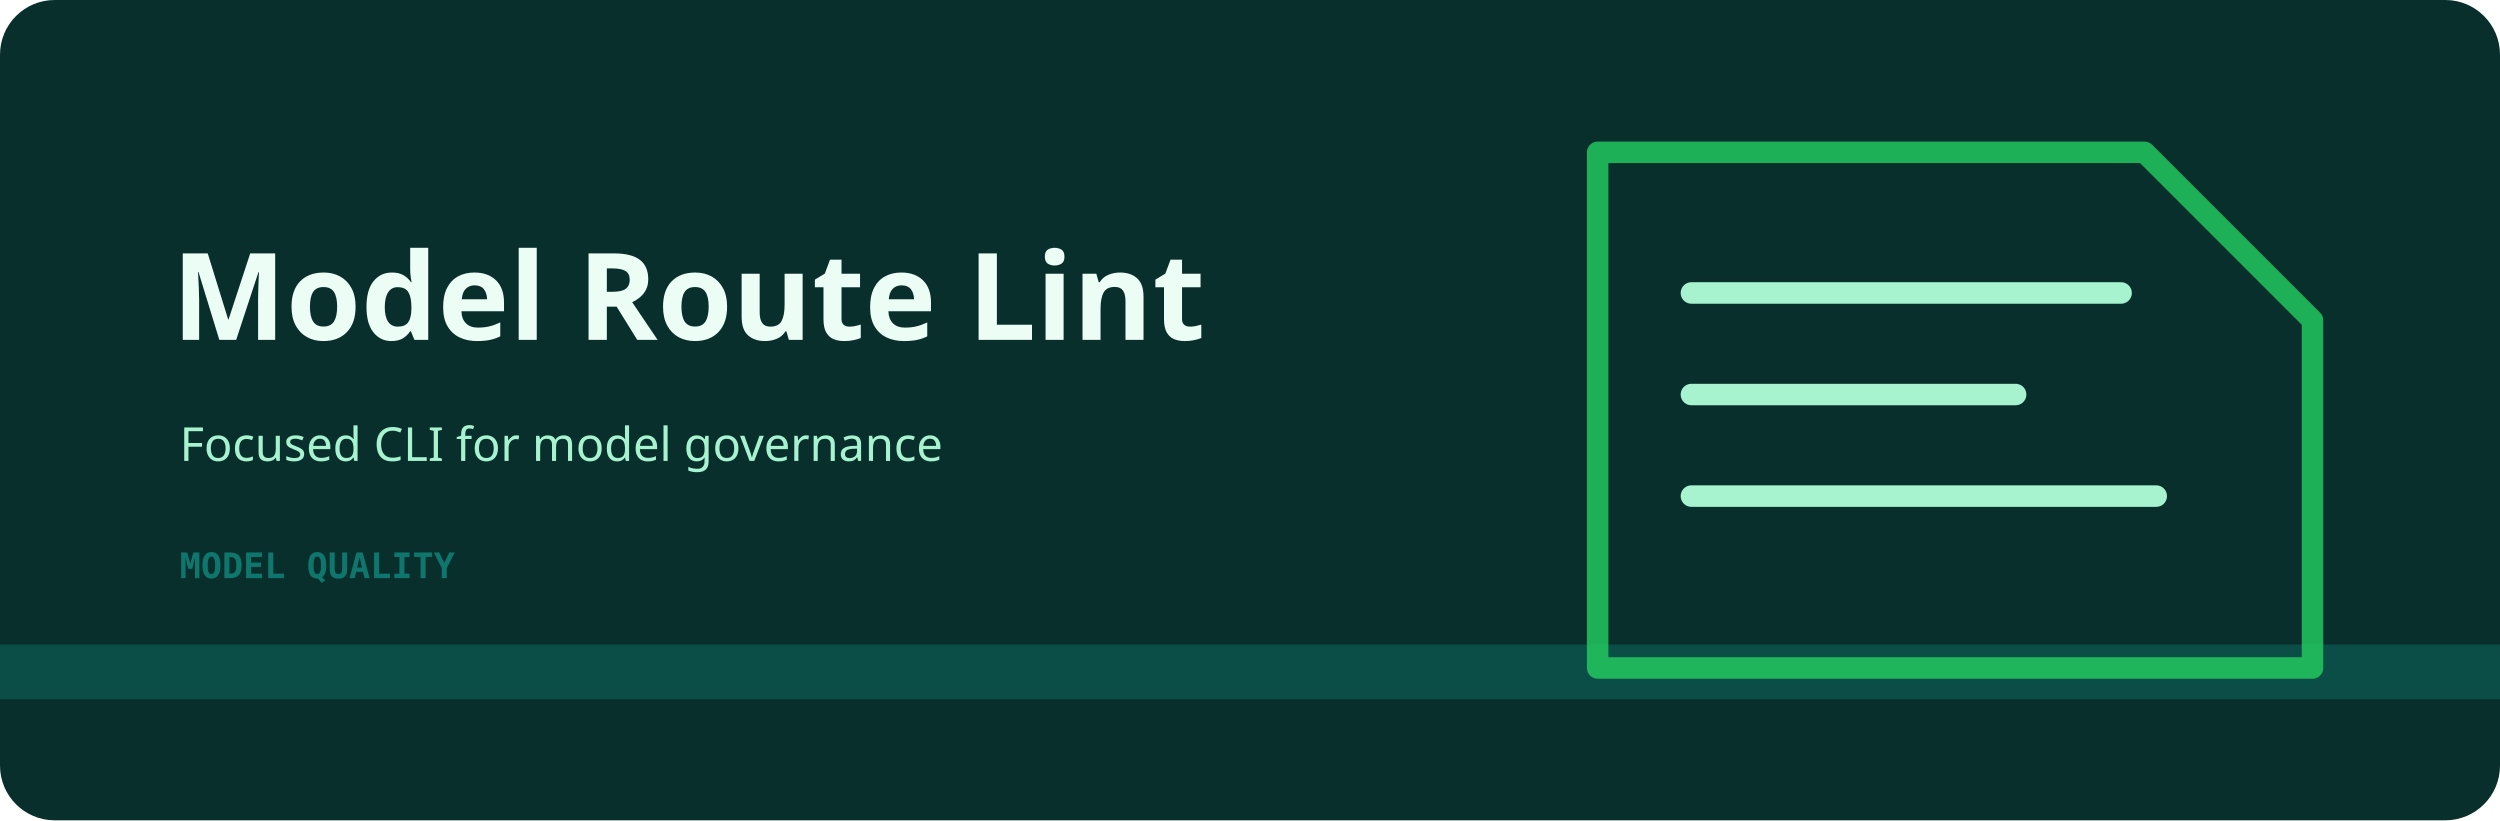
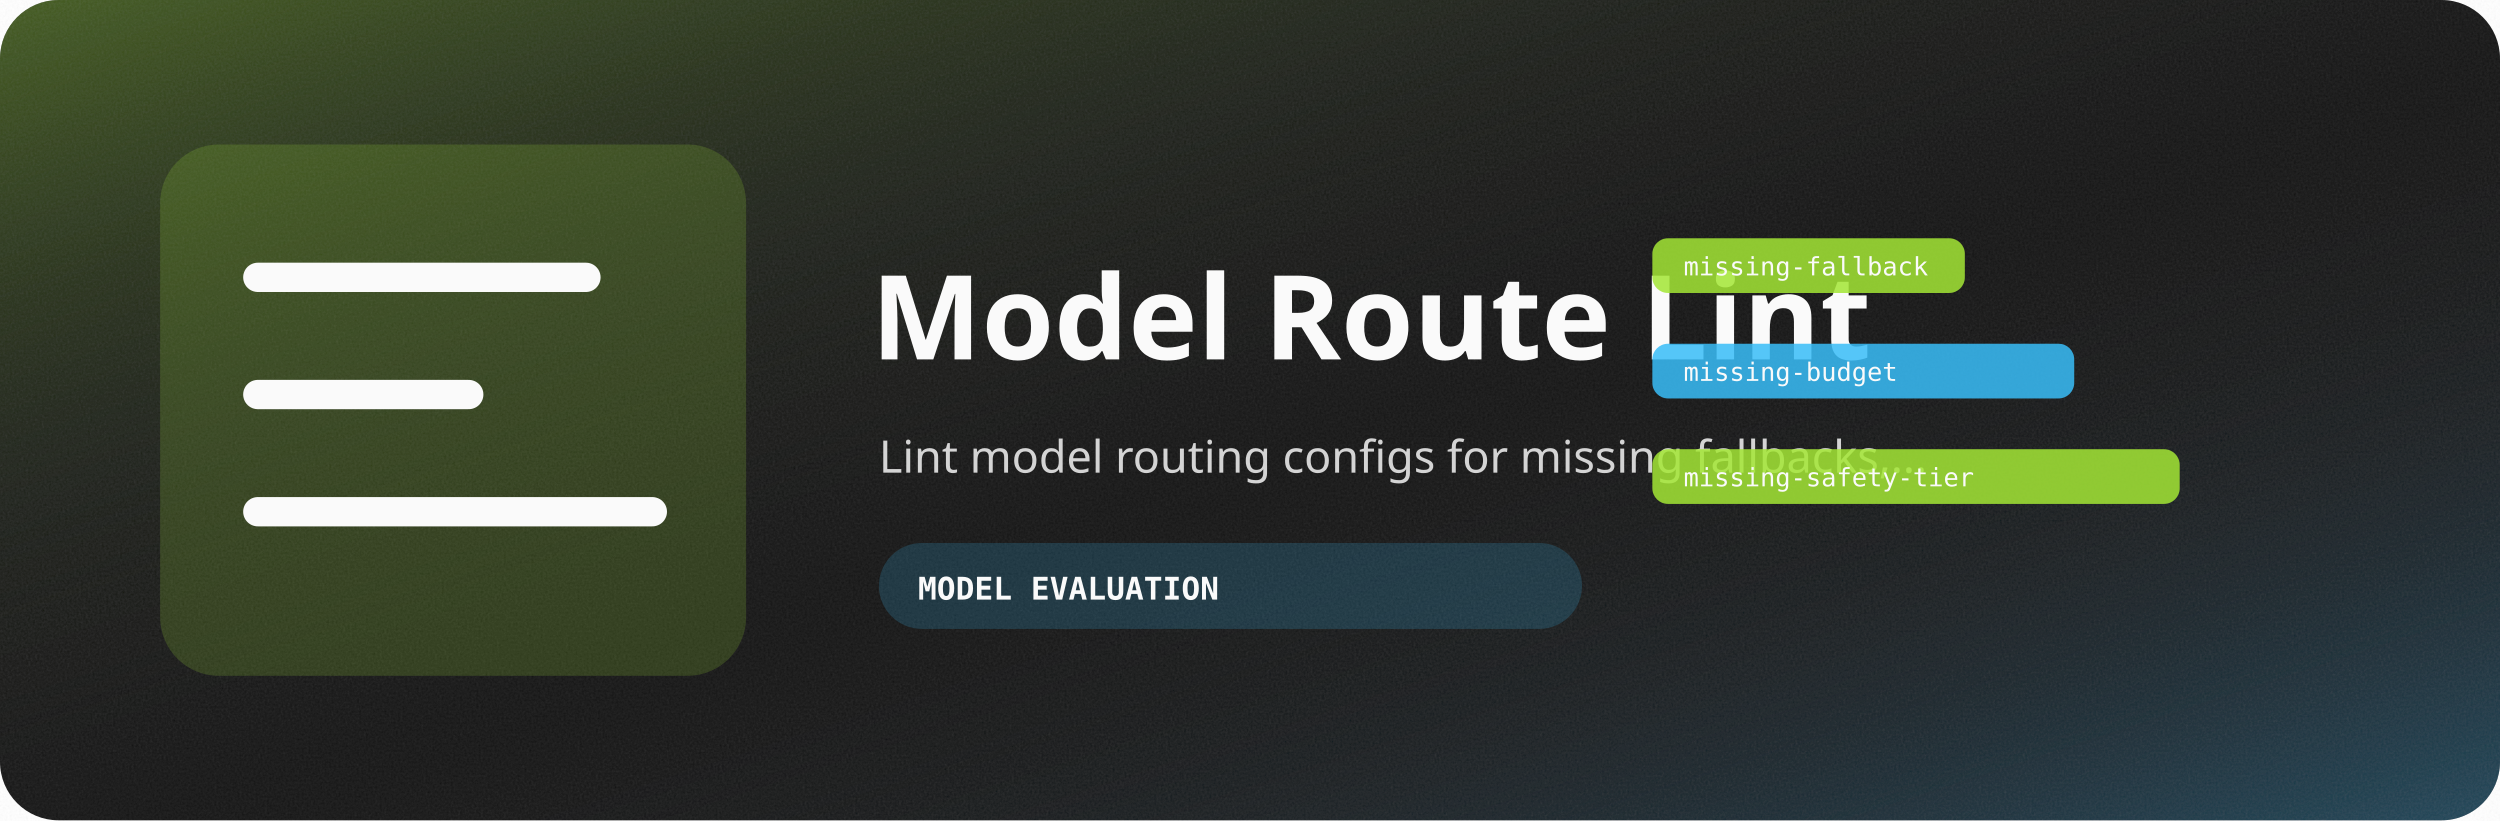
<svg xmlns="http://www.w3.org/2000/svg" width="1280" height="420" viewBox="0 0 1280 420" fill="none" role="img" aria-label="Model Route Lint cover">
-   <rect width="1280" height="420" rx="28" fill="#082f2b" />
-   <path d="M0 344h1280" stroke="#0f766e" stroke-width="28" opacity=".42" />
-   <path d="M818 78l280 0 86 86v178H818z" fill="none" stroke="#22c55e" stroke-width="11" stroke-linejoin="round" opacity=".86" />
-   <path d="M866 150h220M866 202h166M866 254h238" stroke="#a7f3d0" stroke-width="11" stroke-linecap="round" />
-   <text x="88" y="174" fill="#ecfdf5" font-family="DM Sans, ui-sans-serif, system-ui" font-size="62" font-weight="900">Model Route Lint</text>
-   <text x="92" y="236" fill="#a7f3d0" font-family="DM Sans, ui-sans-serif, system-ui" font-size="24">Focused CLI for model governance</text>
-   <text x="92" y="296" fill="#0f766e" font-family="ui-monospace, SFMono-Regular, Menlo, monospace" font-size="18" font-weight="700">MODEL QUALITY</text>
+   <defs>
+     <linearGradient id="g" x1="0" x2="1" y1="0" y2="1">
+       <stop offset="0" stop-color="#a3e635" stop-opacity=".34" />
+       <stop offset=".54" stop-color="#161616" stop-opacity="0" />
+       <stop offset="1" stop-color="#38bdf8" stop-opacity=".30" />
+     </linearGradient>
+     <filter id="grain" x="-20%" y="-20%" width="140%" height="140%">
+       <feTurbulence type="fractalNoise" baseFrequency=".85" numOctaves="2" seed="26" result="noise" />
+       <feColorMatrix type="saturate" values="0" />
+       <feComponentTransfer>
+         <feFuncA type="table" tableValues="0 .10" />
+       </feComponentTransfer>
+       <feBlend mode="soft-light" in2="SourceGraphic" />
+     </filter>
+   </defs>
+   <rect width="1280" height="420" rx="30" fill="#161616" />
+   <rect width="1280" height="420" rx="30" fill="url(#g)" filter="url(#grain)" />
+   <rect x="82" y="74" width="300" height="272" rx="30" fill="#a3e635" opacity=".18" />
+   <path d="M132 142h168M132 202h108M132 262h202" stroke="#fafafa" stroke-width="15" stroke-linecap="round" />
+   <text x="446" y="184" fill="#fafafa" font-family="Sora, ui-sans-serif, system-ui" font-size="60" font-weight="850">Model Route Lint</text>
+   <text x="450" y="242" fill="#d4d4d4" font-family="Sora, ui-sans-serif, system-ui" font-size="23">Lint model routing configs for missing fallbacks,...</text>
+   <rect x="450" y="278" width="360" height="44" rx="22" fill="#38bdf8" opacity=".18" />
+   <text x="470" y="307" fill="#fafafa" font-family="ui-monospace, SFMono-Regular, Menlo, monospace" font-size="16" font-weight="800">MODEL EVALUATION</text>
+   <rect x="846" y="122" width="160" height="28" rx="8" fill="#a3e635" opacity=".85" />
+   <text x="862" y="141" fill="#fafafa" font-family="ui-monospace, SFMono-Regular, Menlo, monospace" font-size="13">missing-fallback</text>
+   <rect x="846" y="176" width="216" height="28" rx="8" fill="#38bdf8" opacity=".85" />
+   <text x="862" y="195" fill="#fafafa" font-family="ui-monospace, SFMono-Regular, Menlo, monospace" font-size="13">missing-budget</text>
+   <rect x="846" y="230" width="270" height="28" rx="8" fill="#a3e635" opacity=".85" />
+   <text x="862" y="249" fill="#fafafa" font-family="ui-monospace, SFMono-Regular, Menlo, monospace" font-size="13">missing-safety-tier</text>
</svg>
